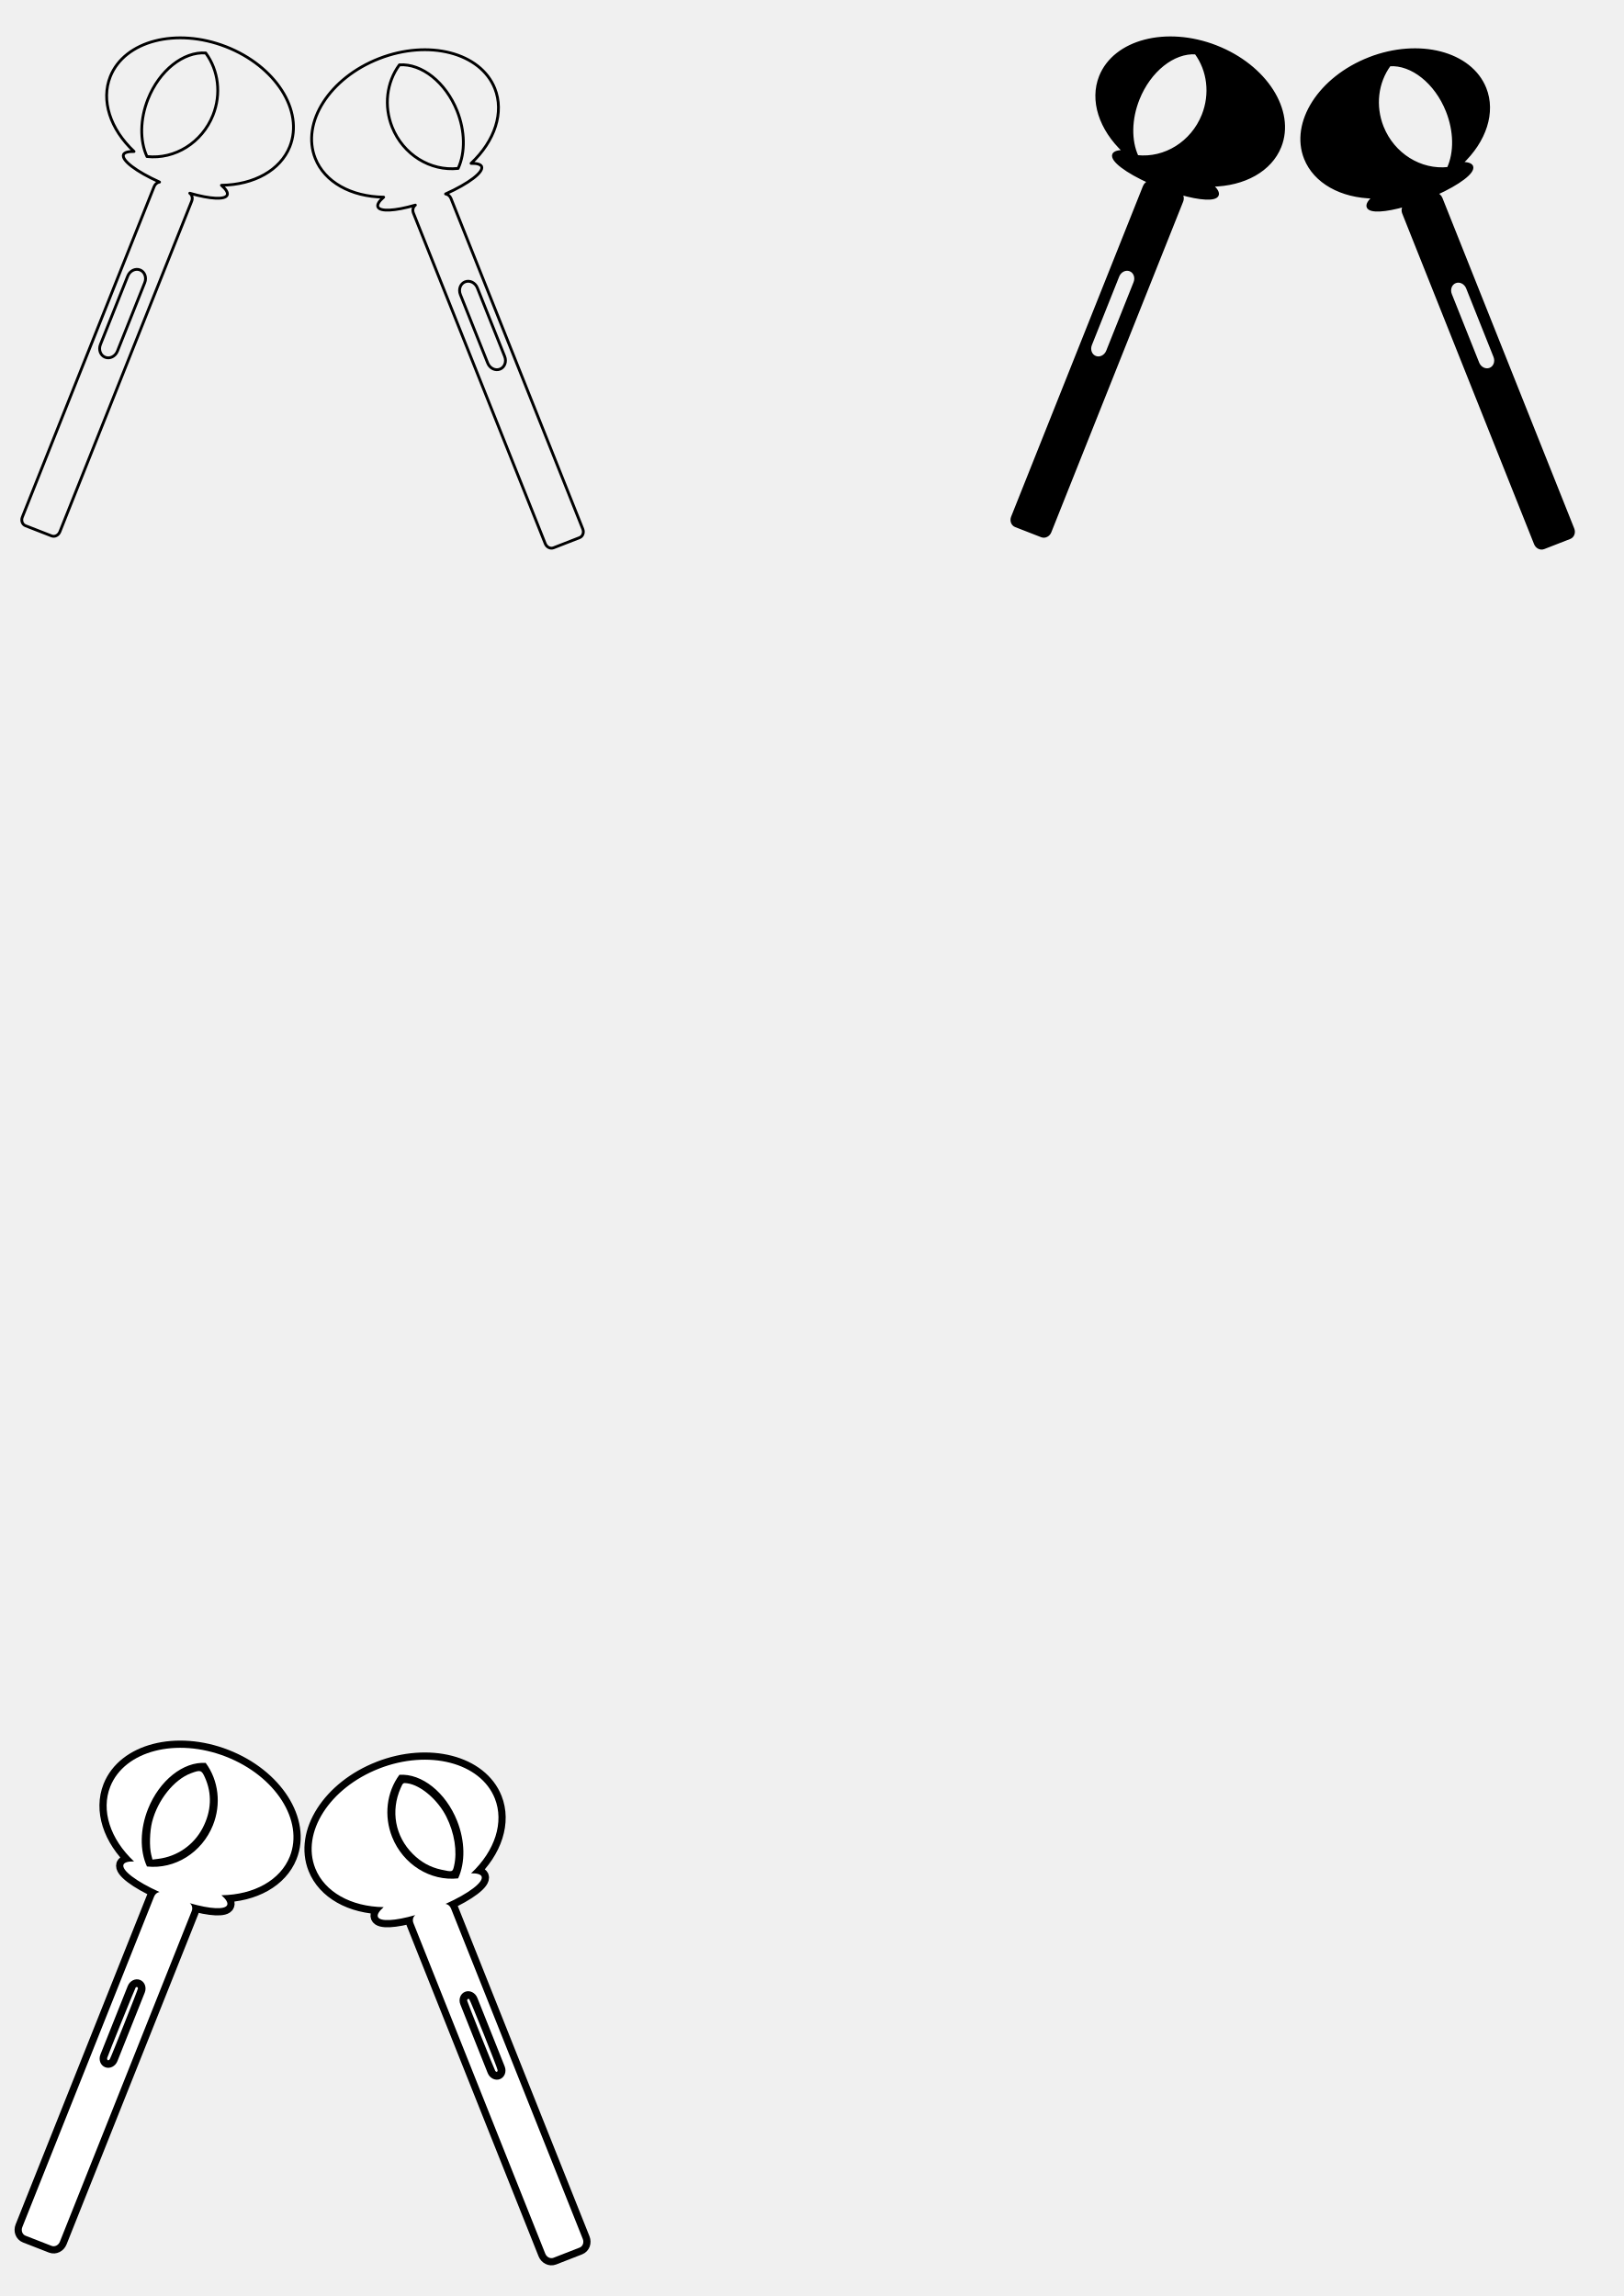
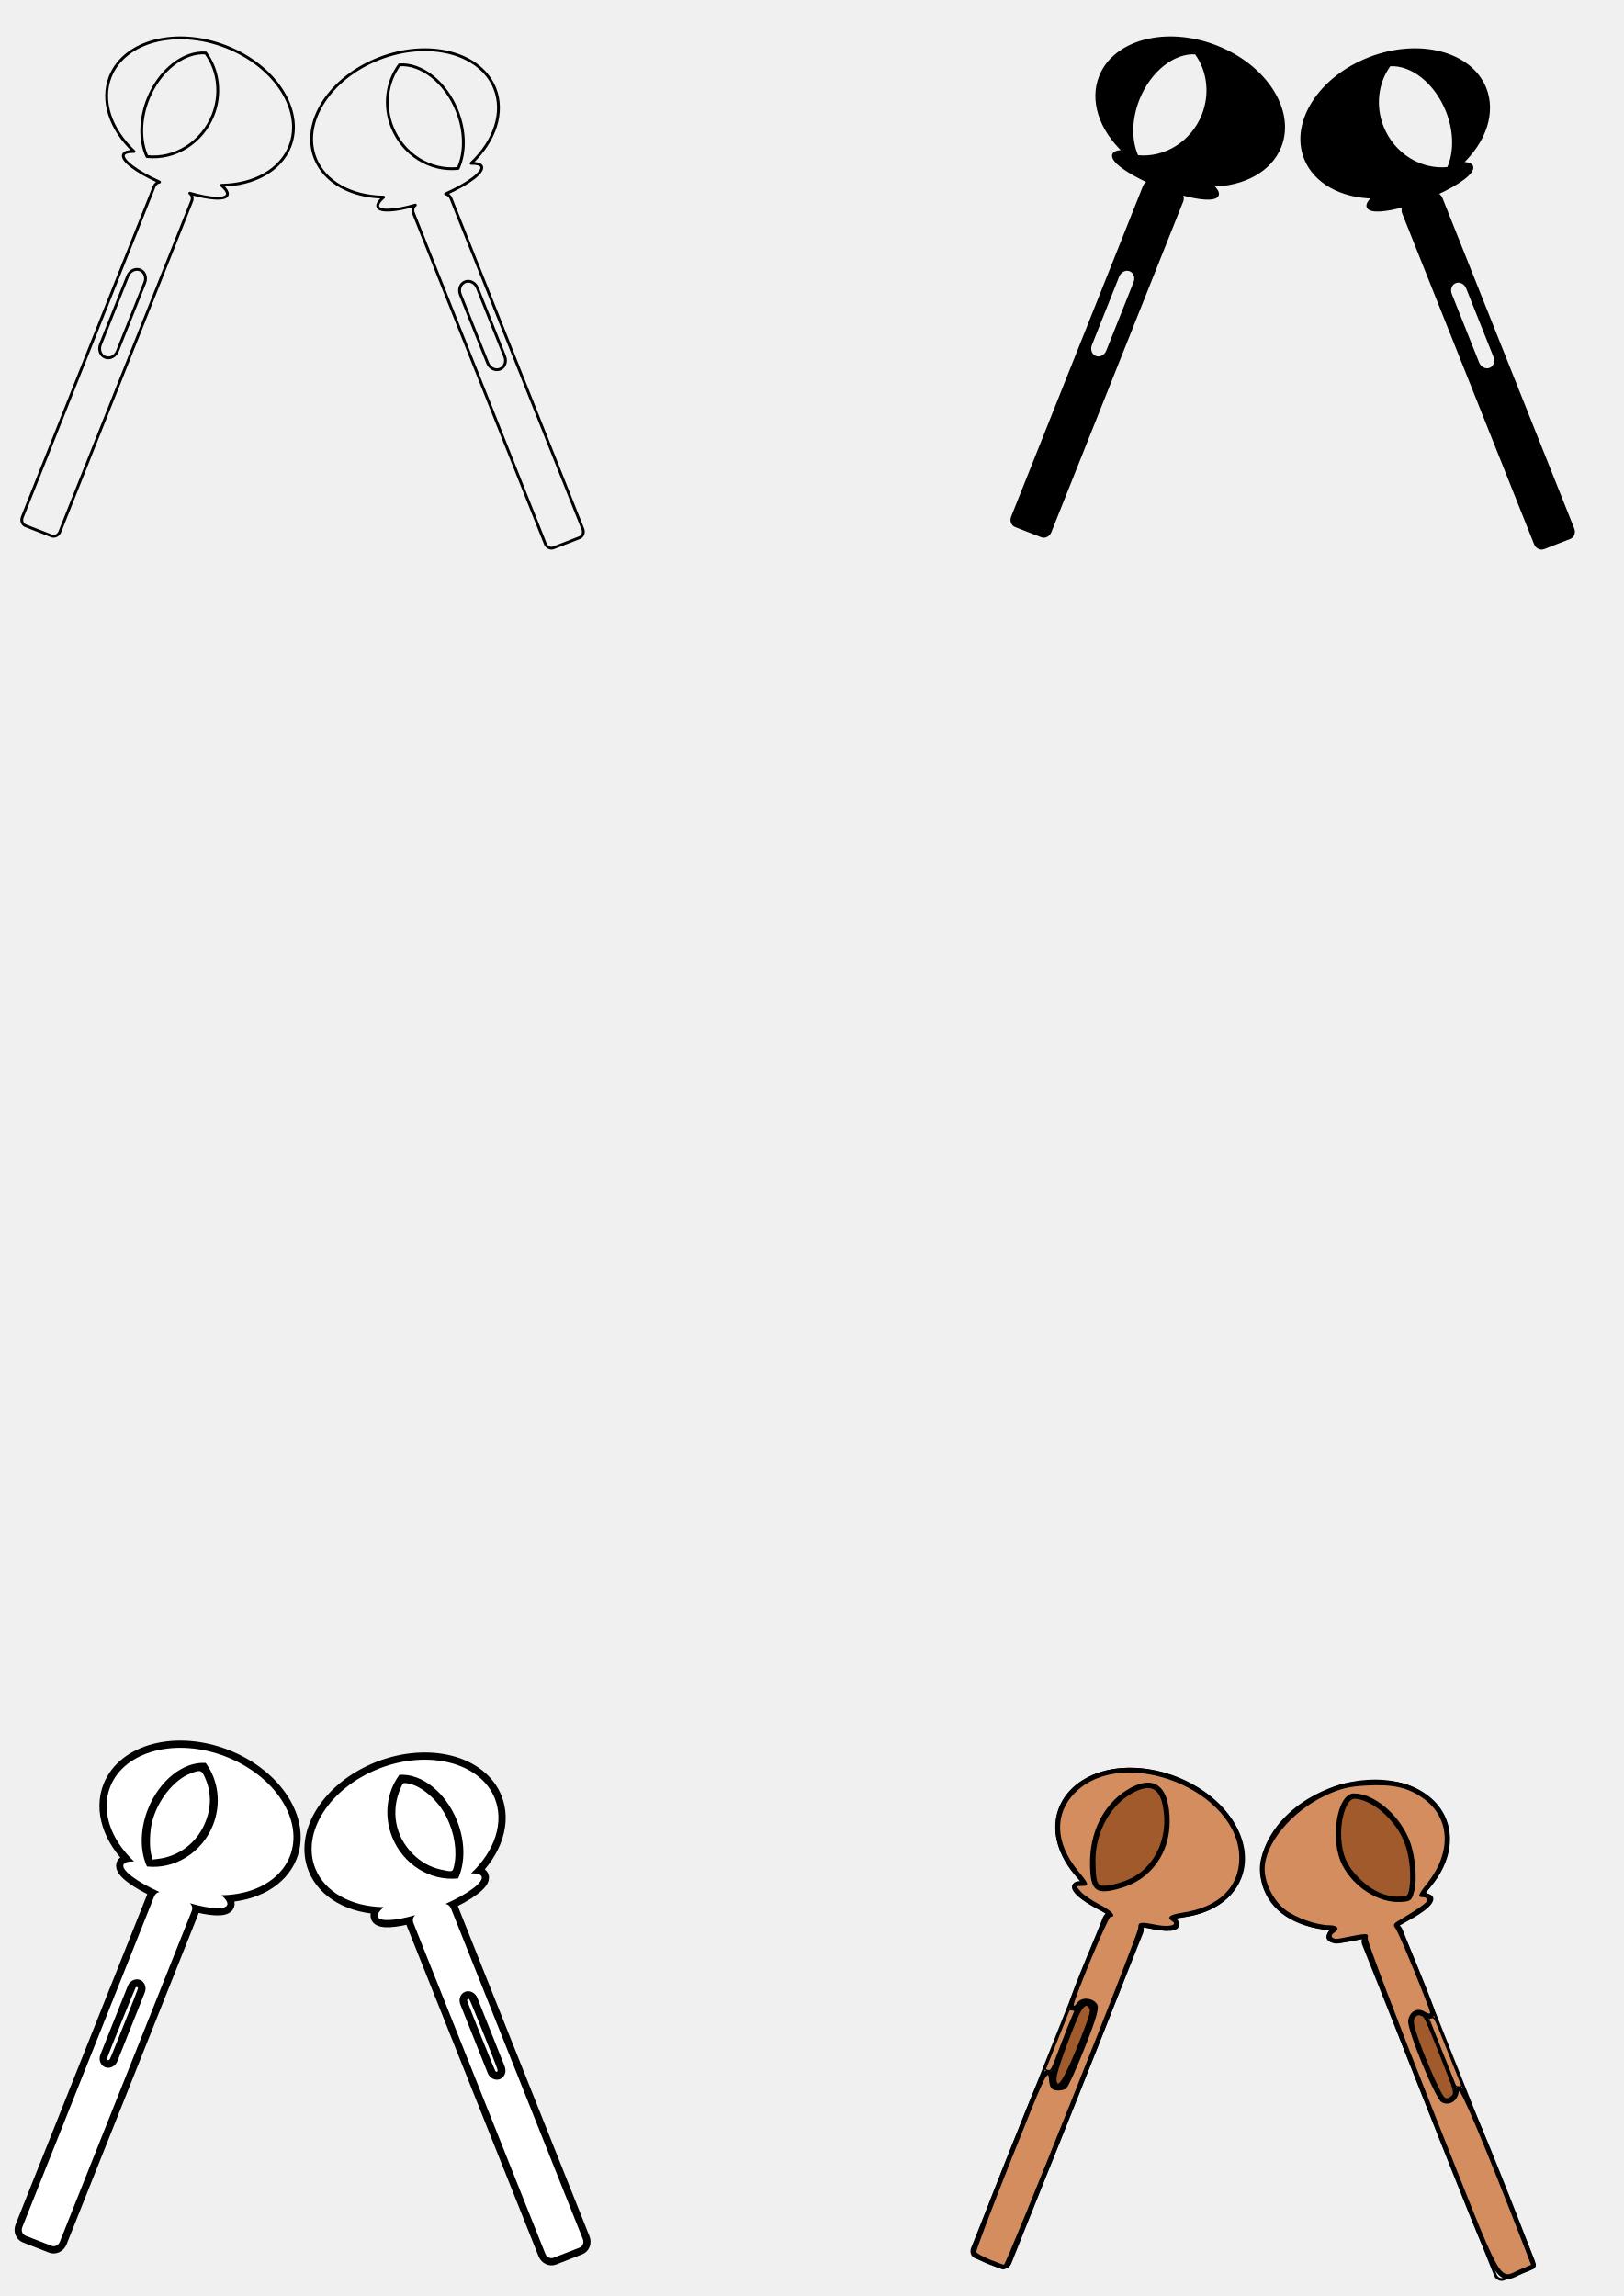
<svg xmlns="http://www.w3.org/2000/svg" width="210mm" height="297mm" viewBox="0 0 210 297" version="1.1" id="svg5">
  <defs id="defs2">
    </defs>
  <g id="layer1">
    <path style="fill:#b3ff80;stroke:#000000;stroke-width:15.417;stroke-linecap:round;stroke-linejoin:round;stroke-dasharray:3.854, 3.854;stroke-opacity:0.955;paint-order:stroke markers fill" d="" id="path1715" transform="scale(0.2645833)" />
    <path id="path2103" style="fill:none;fill-rule:evenodd;stroke:#000000;stroke-width:0.365;stroke-linecap:round;stroke-linejoin:round;paint-order:stroke markers fill" d="m 60.154,36.455 c -0.609,0.237 -0.882,0.972 -0.612,1.648 l 3.532,8.858 c 0.269,0.676 0.976,1.029 1.585,0.791 0.609,-0.237 0.882,-0.972 0.612,-1.648 l -3.532,-8.858 c -0.269,-0.676 -0.976,-1.029 -1.585,-0.791 z M 51.656,8.389 a 8.466,6.052 67.8 0 1 7.462,5.956 8.466,6.052 67.8 0 1 0.135,7.44 8.346,7.909 64.353 0 1 -8.534,-5.343 8.346,7.909 64.353 0 1 0.937,-8.053 z m -2.615,-0.813 a 9.039,12.46 69.197 0 1 14.957,3.872 9.039,12.46 69.197 0 1 -3.071,9.685 1.658,7.197 68.73 0 1 1.361,0.401 1.658,7.197 68.73 0 1 -4.66,3.554 c 0.294,0.043 0.568,0.256 0.696,0.577 l 17.051,42.766 c 0.182,0.458 -0.002,0.955 -0.415,1.116 l -3.368,1.313 c -0.412,0.161 -0.891,-0.078 -1.073,-0.536 l -17.051,-42.766 c -0.156,-0.392 -0.042,-0.813 0.253,-1.026 A 1.658,7.197 68.73 0 1 48.875,26.761 1.658,7.197 68.73 0 1 49.621,25.504 9.039,12.46 69.197 0 1 40.779,20.498 9.039,12.46 69.197 0 1 49.041,7.576 Z M 18.107,34.918 c 0.609,0.237 0.882,0.972 0.612,1.648 l -3.532,8.858 c -0.269,0.676 -0.976,1.029 -1.585,0.791 -0.609,-0.237 -0.882,-0.972 -0.612,-1.648 l 3.532,-8.858 c 0.269,-0.676 0.976,-1.029 1.585,-0.791 z M 26.605,6.852 a 6.052,8.466 22.2 0 0 -7.462,5.956 6.052,8.466 22.2 0 0 -0.135,7.44 7.909,8.346 25.647 0 0 8.534,-5.343 7.909,8.346 25.647 0 0 -0.937,-8.053 z m 2.615,-0.813 a 12.46,9.039 20.803 0 0 -14.957,3.872 12.46,9.039 20.803 0 0 3.071,9.685 7.197,1.658 21.27 0 0 -1.361,0.401 7.197,1.658 21.27 0 0 4.66,3.554 c -0.294,0.043 -0.568,0.256 -0.696,0.577 L 2.887,66.893 c -0.182,0.458 0.002,0.955 0.415,1.116 l 3.368,1.313 c 0.412,0.161 0.891,-0.078 1.073,-0.536 L 24.794,26.019 c 0.156,-0.392 0.042,-0.813 -0.253,-1.026 a 7.197,1.658 21.27 0 0 4.845,0.231 7.197,1.658 21.27 0 0 -0.746,-1.257 12.46,9.039 20.803 0 0 8.841,-5.006 12.46,9.039 20.803 0 0 -8.261,-12.922 z" />
  </g>
  <g id="layer2">
    <path id="path828" style="fill:#000000;fill-rule:evenodd;stroke:#000000;stroke-width:0.365;stroke-linecap:round;stroke-linejoin:round;paint-order:stroke markers fill" d="m 188.213,36.455 c -0.609,0.237 -0.882,0.972 -0.612,1.648 l 3.532,8.858 c 0.269,0.676 0.976,1.029 1.585,0.791 0.609,-0.237 0.882,-0.972 0.612,-1.648 l -3.532,-8.858 c -0.269,-0.676 -0.976,-1.029 -1.585,-0.791 z M 179.715,8.389 a 8.466,6.052 67.8 0 1 7.462,5.956 8.466,6.052 67.8 0 1 0.135,7.44 8.346,7.909 64.353 0 1 -8.534,-5.343 8.346,7.909 64.353 0 1 0.937,-8.053 z m -2.615,-0.813 a 9.039,12.46 69.197 0 1 14.957,3.872 9.039,12.46 69.197 0 1 -3.071,9.685 1.658,7.197 68.73 0 1 1.361,0.401 1.658,7.197 68.73 0 1 -4.66,3.554 c 0.294,0.043 0.568,0.256 0.696,0.577 l 17.051,42.766 c 0.182,0.458 -0.002,0.955 -0.415,1.116 l -3.368,1.313 c -0.412,0.161 -0.891,-0.078 -1.073,-0.536 l -17.051,-42.766 c -0.156,-0.392 -0.042,-0.813 0.253,-1.026 a 1.658,7.197 68.73 0 1 -4.845,0.231 1.658,7.197 68.73 0 1 0.746,-1.257 9.039,12.46 69.197 0 1 -8.841,-5.006 9.039,12.46 69.197 0 1 8.261,-12.922 z M 146.166,34.918 c 0.609,0.237 0.882,0.972 0.612,1.648 l -3.532,8.858 c -0.269,0.676 -0.976,1.029 -1.585,0.791 -0.609,-0.237 -0.882,-0.972 -0.612,-1.648 l 3.532,-8.858 c 0.269,-0.676 0.976,-1.029 1.585,-0.791 z M 154.664,6.852 a 6.052,8.466 22.2 0 0 -7.462,5.956 6.052,8.466 22.2 0 0 -0.135,7.44 7.909,8.346 25.647 0 0 8.534,-5.343 7.909,8.346 25.647 0 0 -0.937,-8.053 z m 2.615,-0.813 a 12.46,9.039 20.803 0 0 -14.957,3.872 12.46,9.039 20.803 0 0 3.071,9.685 7.197,1.658 21.27 0 0 -1.361,0.401 7.197,1.658 21.27 0 0 4.66,3.554 c -0.294,0.043 -0.568,0.256 -0.696,0.577 l -17.051,42.766 c -0.182,0.458 0.002,0.955 0.415,1.116 l 3.368,1.313 c 0.412,0.161 0.891,-0.078 1.073,-0.536 l 17.051,-42.766 c 0.156,-0.392 0.042,-0.813 -0.253,-1.026 a 7.197,1.658 21.27 0 0 4.845,0.231 7.197,1.658 21.27 0 0 -0.746,-1.257 12.46,9.039 20.803 0 0 8.841,-5.006 12.46,9.039 20.803 0 0 -8.261,-12.922 z" />
  </g>
  <g id="layer3">
    <g id="g1108">
      <path id="path838" style="fill:#ffffff;fill-rule:evenodd;stroke:#000000;stroke-width:1.865;stroke-linecap:round;stroke-linejoin:round;stroke-miterlimit:4;stroke-dasharray:none;paint-order:stroke markers fill" d="m 60.154,257.648 c -0.609,0.237 -0.882,0.972 -0.612,1.648 l 3.532,8.858 c 0.269,0.676 0.976,1.029 1.585,0.791 0.609,-0.237 0.882,-0.972 0.612,-1.648 l -3.532,-8.858 c -0.269,-0.676 -0.976,-1.029 -1.585,-0.791 z M 51.656,229.581 a 8.466,6.052 67.8 0 1 7.462,5.956 8.466,6.052 67.8 0 1 0.135,7.44 8.346,7.909 64.353 0 1 -8.534,-5.343 8.346,7.909 64.353 0 1 0.937,-8.053 z m -2.615,-0.813 a 9.039,12.46 69.197 0 1 14.957,3.872 9.039,12.46 69.197 0 1 -3.071,9.685 1.658,7.197 68.73 0 1 1.361,0.401 1.658,7.197 68.73 0 1 -4.66,3.554 c 0.294,0.043 0.568,0.256 0.696,0.577 l 17.051,42.767 c 0.182,0.458 -0.002,0.955 -0.415,1.116 l -3.368,1.313 c -0.412,0.161 -0.891,-0.078 -1.073,-0.536 l -17.051,-42.767 c -0.156,-0.392 -0.042,-0.813 0.253,-1.026 a 1.658,7.197 68.73 0 1 -4.845,0.231 1.658,7.197 68.73 0 1 0.746,-1.257 9.039,12.46 69.197 0 1 -8.841,-5.006 9.039,12.46 69.197 0 1 8.261,-12.922 z M 18.107,256.111 c 0.609,0.237 0.882,0.972 0.612,1.648 l -3.532,8.858 c -0.269,0.676 -0.976,1.029 -1.585,0.791 -0.609,-0.237 -0.882,-0.972 -0.612,-1.648 l 3.532,-8.858 c 0.269,-0.676 0.976,-1.029 1.585,-0.791 z m 8.498,-28.067 a 6.052,8.466 22.2 0 0 -7.462,5.956 6.052,8.466 22.2 0 0 -0.135,7.44 7.909,8.346 25.647 0 0 8.534,-5.343 7.909,8.346 25.647 0 0 -0.937,-8.053 z m 2.615,-0.813 a 12.46,9.039 20.803 0 0 -14.957,3.872 12.46,9.039 20.803 0 0 3.071,9.685 7.197,1.658 21.27 0 0 -1.361,0.401 7.197,1.658 21.27 0 0 4.66,3.554 c -0.294,0.043 -0.568,0.256 -0.696,0.577 L 2.887,288.086 c -0.182,0.458 0.002,0.955 0.415,1.116 l 3.368,1.313 c 0.412,0.161 0.891,-0.078 1.073,-0.536 L 24.794,247.212 c 0.156,-0.392 0.042,-0.813 -0.253,-1.026 a 7.197,1.658 21.27 0 0 4.845,0.231 7.197,1.658 21.27 0 0 -0.746,-1.257 12.46,9.039 20.803 0 0 8.841,-5.006 12.46,9.039 20.803 0 0 -8.261,-12.922 z" />
      <path style="fill:#ffffff;fill-rule:evenodd;stroke:#000000;stroke-width:3.758;stroke-linecap:round;stroke-linejoin:round;paint-order:stroke markers fill" d="m 215.664,914.07 c -5.36,-1.161 -9.854,-3.65 -13.909,-7.705 -8.604,-8.604 -10.868,-20.955 -5.9,-32.186 1.139,-2.576 1.17,-2.597 3.246,-2.319 6.554,0.879 14.966,8.092 19.111,16.387 3.962,7.929 5.376,16.941 3.758,23.952 -0.712,3.085 -0.707,3.084 -6.306,1.871 z" id="path867" transform="scale(0.2645833)" />
      <path style="fill:#ffffff;fill-rule:evenodd;stroke:#000000;stroke-width:3.758;stroke-linecap:round;stroke-linejoin:round;paint-order:stroke markers fill" d="m 73.919,906.724 c -0.958,-3.804 -0.75,-11.358 0.44,-16.012 2.737,-10.702 10.685,-20.656 18.969,-23.755 4.679,-1.751 5.207,-1.594 6.835,2.034 3.592,8.005 3.2,16.528 -1.141,24.798 -4.324,8.236 -12.401,13.845 -21.594,14.993 l -2.9,0.362 z" id="path906" transform="scale(0.2645833)" />
      <path style="fill:#ffffff;fill-rule:evenodd;stroke:#000000;stroke-width:1.744;stroke-linecap:round;stroke-linejoin:round;paint-order:stroke markers fill" d="m 242.131,1012.548 c -0.376,-0.441 -13.575,-33.394 -13.763,-34.363 -0.138,-0.71 0.471,-1.19 0.997,-0.785 0.505,0.388 13.839,33.712 13.884,34.697 0.04,0.874 -0.552,1.113 -1.117,0.451 z" id="path945" transform="scale(0.2645833)" />
      <path style="fill:#ffffff;fill-rule:evenodd;stroke:#000000;stroke-width:1.744;stroke-linecap:round;stroke-linejoin:round;paint-order:stroke markers fill" d="m 52.432,1006.905 c -0.079,-0.206 -0.09,-0.568 -0.024,-0.804 0.36,-1.294 13.64,-34.143 13.919,-34.431 0.435,-0.448 1.114,-0.178 1.114,0.443 0,0.559 -13.181,33.738 -13.746,34.599 -0.426,0.65 -1.051,0.746 -1.263,0.194 z" id="path984" transform="scale(0.2645833)" />
    </g>
  </g>
  <g id="layer4">
    <g id="g2228" transform="matrix(0.3141954,0,0,0.369354,10.38954,5.878386)" style="stroke-width:3.523;stroke-miterlimit:4;stroke-dasharray:none" />
+     <path style="fill:#a05a2c;fill-rule:evenodd;stroke:#000000;stroke-width:4.673;stroke-linecap:round;stroke-linejoin:round;paint-order:stroke markers fill" d="" id="path1195" transform="scale(0.2645833)" />
+     <path style="fill:#d38d5f;fill-opacity:1;fill-rule:evenodd;stroke:#000000;stroke-width:1.444;stroke-linecap:round;stroke-linejoin:round;paint-order:stroke markers fill" d="" id="path2636" transform="scale(0.2645833)" />
+     <path style="fill:#d38d5f;fill-opacity:1;fill-rule:evenodd;stroke:#000000;stroke-width:1.444;stroke-linecap:round;stroke-linejoin:round;paint-order:stroke markers fill" d="" id="path2675" transform="scale(0.2645833)" />
+     <g id="g2958">
+       <path id="path835" style="fill:none;fill-rule:evenodd;stroke:#000000;stroke-width:0.365;stroke-linecap:round;stroke-linejoin:round;paint-order:stroke markers fill" d="m 183.036,260.406 c -0.609,0.237 -0.882,0.972 -0.612,1.648 l 3.532,8.858 c 0.269,0.676 0.976,1.029 1.585,0.791 0.609,-0.237 0.882,-0.972 0.612,-1.648 l -3.532,-8.858 c -0.269,-0.676 -0.976,-1.029 -1.585,-0.791 z m -8.498,-28.066 a 8.466,6.052 67.8 0 1 7.462,5.956 8.466,6.052 67.8 0 1 0.135,7.44 8.346,7.909 64.353 0 1 -8.534,-5.343 8.346,7.909 64.353 0 1 0.937,-8.053 z m -2.615,-0.813 a 9.039,12.46 69.197 0 1 14.957,3.872 9.039,12.46 69.197 0 1 -3.071,9.685 1.658,7.197 68.73 0 1 1.361,0.401 1.658,7.197 68.73 0 1 -4.66,3.554 c 0.294,0.043 0.568,0.256 0.696,0.577 l 17.051,42.766 c 0.182,0.458 -0.002,0.955 -0.415,1.116 l -3.368,1.313 c -0.412,0.161 -0.891,-0.078 -1.073,-0.536 l -17.051,-42.766 c -0.156,-0.392 -0.042,-0.813 0.253,-1.026 a 1.658,7.197 68.73 0 1 -4.845,0.231 1.658,7.197 68.73 0 1 0.746,-1.257 9.039,12.46 69.197 0 1 -8.841,-5.006 9.039,12.46 69.197 0 1 8.261,-12.922 z m -30.934,27.342 c 0.609,0.237 0.882,0.972 0.612,1.648 l -3.532,8.858 c -0.269,0.676 -0.976,1.029 -1.585,0.791 -0.609,-0.237 -0.882,-0.972 -0.612,-1.648 l 3.532,-8.858 c 0.269,-0.676 0.976,-1.029 1.585,-0.791 z m 8.498,-28.066 a 6.052,8.466 22.2 0 0 -7.462,5.956 6.052,8.466 22.2 0 0 -0.135,7.44 7.909,8.346 25.647 0 0 8.534,-5.343 7.909,8.346 25.647 0 0 -0.937,-8.053 z m 2.615,-0.813 a 12.46,9.039 20.803 0 0 -14.957,3.872 12.46,9.039 20.803 0 0 3.071,9.685 7.197,1.658 21.27 0 0 -1.361,0.401 7.197,1.658 21.27 0 0 4.66,3.554 c -0.294,0.043 -0.568,0.256 -0.696,0.577 l -17.051,42.766 c -0.182,0.458 0.002,0.955 0.415,1.116 l 3.368,1.313 c 0.412,0.161 0.891,-0.078 1.073,-0.536 l 17.051,-42.766 c 0.156,-0.392 0.042,-0.813 -0.253,-1.026 a 7.197,1.658 21.27 0 0 4.845,0.231 7.197,1.658 21.27 0 0 -0.746,-1.257 12.46,9.039 20.803 0 0 8.841,-5.006 12.46,9.039 20.803 0 0 -8.261,-12.922 z" />
+       <path style="fill:#d38d5f;fill-rule:evenodd;stroke:#000000;stroke-width:4.673;stroke-linecap:round;stroke-linejoin:round;paint-order:stroke markers fill" d="m 483.731,1104.659 c -3.361,-1.363 -6.287,-3.026 -6.502,-3.697 -0.215,-0.67 7.583,-21.277 17.329,-45.793 15.676,-39.433 17.771,-43.943 18.165,-39.105 0.367,4.505 1.003,5.548 3.608,5.918 1.74,0.247 3.949,-0.205 4.911,-1.003 0.962,-0.798 5.061,-9.848 9.11,-20.11 5.672,-14.375 7.032,-19.186 5.926,-20.951 -2.059,-3.286 -7.503,-3.73 -9.655,-0.788 -0.986,1.348 -1.794,1.87 -1.796,1.159 -0.009,-2.752 16.832,-43.141 17.989,-43.141 3.238,0 0.563,-3.034 -5.292,-6.003 -3.585,-1.818 -7.694,-4.607 -9.131,-6.198 -2.581,-2.856 -2.576,-2.893 0.343,-2.893 3.925,0 3.779,-0.593 -1.827,-7.435 -11.156,-13.614 -11.633,-28.045 -1.268,-38.315 23.737,-23.518 80.146,-0.96 80.146,32.051 0,14.393 -10.1,24.12 -27.785,26.759 -6.392,0.954 -8.019,2.315 -4.999,4.182 2.966,1.833 -1.611,2.955 -7.447,1.825 -8.408,-1.628 -9.165,-1.503 -9.165,1.513 0,3.302 -64.383,164.687 -65.657,164.577 -0.49,-0.042 -3.641,-1.192 -7.002,-2.554 z m 64.754,-181.741 c 14.169,-4.264 23.272,-16.907 23.272,-32.321 0,-17.943 -7.977,-23.682 -21.218,-15.267 -11.276,7.166 -17.899,20.633 -17.722,36.036 0.154,13.426 2.846,15.411 15.668,11.552 z" id="path930" transform="scale(0.2645833)" />
+       <path style="fill:#d38d5f;fill-rule:evenodd;stroke:#000000;stroke-width:4.673;stroke-linecap:round;stroke-linejoin:round;paint-order:stroke markers fill" d="m 516.052,1017.172 c -0.79,-2.488 10.083,-31.977 13.184,-35.757 1.676,-2.043 3.828,-0.996 3.828,1.863 0,3.173 -11.998,32.318 -14.217,34.538 -1.706,1.706 -2.075,1.621 -2.794,-0.644 z" id="path1043" transform="scale(0.2645833)" />
+       <path style="fill:#d38d5f;fill-rule:evenodd;stroke:#000000;stroke-width:4.673;stroke-linecap:round;stroke-linejoin:round;paint-order:stroke markers fill" d="m 700.461,1031.658 c -17.734,-44.669 -32.085,-82.425 -31.89,-83.901 0.374,-2.837 0.521,-2.836 -13.732,-0.03 -3.689,0.726 -5.264,-1.261 -2.401,-3.03 2.651,-1.639 1.332,-3.43 -2.526,-3.43 -6.22,0 -16.395,-3.571 -21.697,-7.615 -5.656,-4.314 -10.012,-12.92 -10.036,-19.827 -0.043,-12.319 13.101,-28.222 29.774,-36.025 7.223,-3.38 11.5,-4.41 20.202,-4.863 13.01,-0.678 20.264,1.001 27.747,6.421 13.037,9.444 13.782,26.218 1.835,41.302 -4.691,5.923 -4.981,6.885 -2.078,6.885 1.132,0 2.058,0.631 2.058,1.402 0,1.21 -4.032,4.084 -14.598,10.404 -1.972,1.18 -2.185,1.94 -0.96,3.43 1.61,1.959 16.931,39.355 16.931,41.325 0,0.599 -1.237,0.317 -2.749,-0.627 -3.46,-2.161 -7.343,-0.055 -7.993,4.335 -0.651,4.395 13.252,38.3 16.395,39.982 3.652,1.954 7.785,-0.606 8.32,-5.154 0.38,-3.237 13.051,26.862 32.596,77.436 l 2.781,7.195 -5.042,2.107 c -11.348,4.742 -7.25,12.159 -42.935,-77.722 z m -9.197,-106.858 c 1.734,-6.645 0.414,-19.016 -2.806,-26.295 -5.34,-12.072 -17.044,-21.619 -26.602,-21.698 -8.397,-0.07 -12.062,22.925 -5.611,35.207 5.683,10.819 17.71,18.394 28.358,17.86 4.946,-0.248 5.516,-0.682 6.662,-5.074 z" id="path1082" transform="scale(0.2645833)" />
+       <path style="fill:#a05a2c;fill-rule:evenodd;stroke:#000000;stroke-width:1.444;stroke-linecap:round;stroke-linejoin:round;paint-order:stroke markers fill" d="m 516.512,1017.597 c -0.153,-0.608 -0.038,-2.183 0.256,-3.499 1.15,-5.161 8.089,-23.856 11.043,-29.748 1.974,-3.937 3.63,-4.751 4.736,-2.325 0.604,1.326 -0.128,3.821 -4.104,13.988 -5.573,14.25 -9.764,22.69 -11.267,22.69 -0.212,0 -0.51,-0.497 -0.663,-1.106 z" id="path1234" transform="scale(0.2645833)" />
+       <path style="fill:#a05a2c;fill-rule:evenodd;stroke:#000000;stroke-width:1.444;stroke-linecap:round;stroke-linejoin:round;paint-order:stroke markers fill" d="m 705.499,1024.639 c -2.447,-3.437 -9.934,-20.871 -12.881,-29.997 -1.763,-5.46 -1.917,-7.369 -0.69,-8.596 1.01,-1.01 1.753,-1.06 3.363,-0.227 1.067,0.552 1.985,2.597 8.265,18.415 7.549,19.014 7.585,19.151 5.443,20.837 -1.488,1.171 -2.444,1.053 -3.501,-0.432 z" id="path1273" transform="scale(0.2645833)" />
+       <path style="fill:#a05a2c;fill-rule:evenodd;stroke:#000000;stroke-width:1.444;stroke-linecap:round;stroke-linejoin:round;paint-order:stroke markers fill" d="m 680.648,927.105 c -5.86,-0.882 -11.086,-3.699 -16.118,-8.691 -6.053,-6.005 -8.395,-11.243 -8.919,-19.946 -0.447,-7.427 1.64,-15.757 4.562,-18.216 0.983,-0.828 1.512,-0.963 3.009,-0.772 4.881,0.624 10.841,4.204 15.683,9.421 6.804,7.331 9.878,15.082 10.411,26.252 0.236,4.944 -0.354,10.025 -1.302,11.224 -0.621,0.785 -4.427,1.163 -7.326,0.727 z" id="path1312" transform="scale(0.2645833)" />
+       <path style="fill:#a05a2c;fill-rule:evenodd;stroke:#000000;stroke-width:1.444;stroke-linecap:round;stroke-linejoin:round;paint-order:stroke markers fill" d="m 537.467,921.513 c -1.285,-1.008 -1.719,-2.999 -1.924,-8.837 -0.145,-4.13 -0.012,-6.812 0.477,-9.625 2.124,-12.216 9.088,-22.291 18.683,-27.033 8.685,-4.292 12.962,-1.205 14.224,10.265 1.423,12.931 -4.255,25.188 -14.442,31.174 -5.383,3.163 -15.18,5.498 -17.018,4.056 z" id="path1351" transform="scale(0.2645833)" />
+       <path style="fill:#d38d5f;fill-opacity:1;fill-rule:evenodd;stroke:#000000;stroke-width:1.444;stroke-linecap:round;stroke-linejoin:round;paint-order:stroke markers fill" d="m 512.393,1011.991 c -0.711,-0.081 -1.119,-0.34 -1.002,-0.636 2.244,-5.66 11.417,-28.509 11.465,-28.558 0.037,-0.038 0.57,0.028 1.184,0.146 l 1.117,0.215 -1.588,3.671 c -0.873,2.019 -3.039,7.488 -4.813,12.153 -5.157,13.565 -4.964,13.17 -6.364,13.01 z" id="path2558" transform="scale(0.2645833)" />
+       <path style="fill:#d38d5f;fill-opacity:1;fill-rule:evenodd;stroke:#000000;stroke-width:1.444;stroke-linecap:round;stroke-linejoin:round;paint-order:stroke markers fill" d="m 711.474,1019.02 c -0.202,-0.525 -3.151,-7.908 -6.555,-16.407 -3.403,-8.499 -6.144,-15.497 -6.09,-15.551 0.054,-0.054 0.575,-0.214 1.158,-0.356 1.039,-0.253 1.178,0.042 7.178,15.127 3.365,8.462 6.374,16.005 6.685,16.764 0.566,1.377 0.566,1.378 -0.722,1.378 -0.945,0 -1.386,-0.255 -1.655,-0.954 z" id="path2829" transform="scale(0.2645833)" />
+     </g>
  </g>
</svg>
